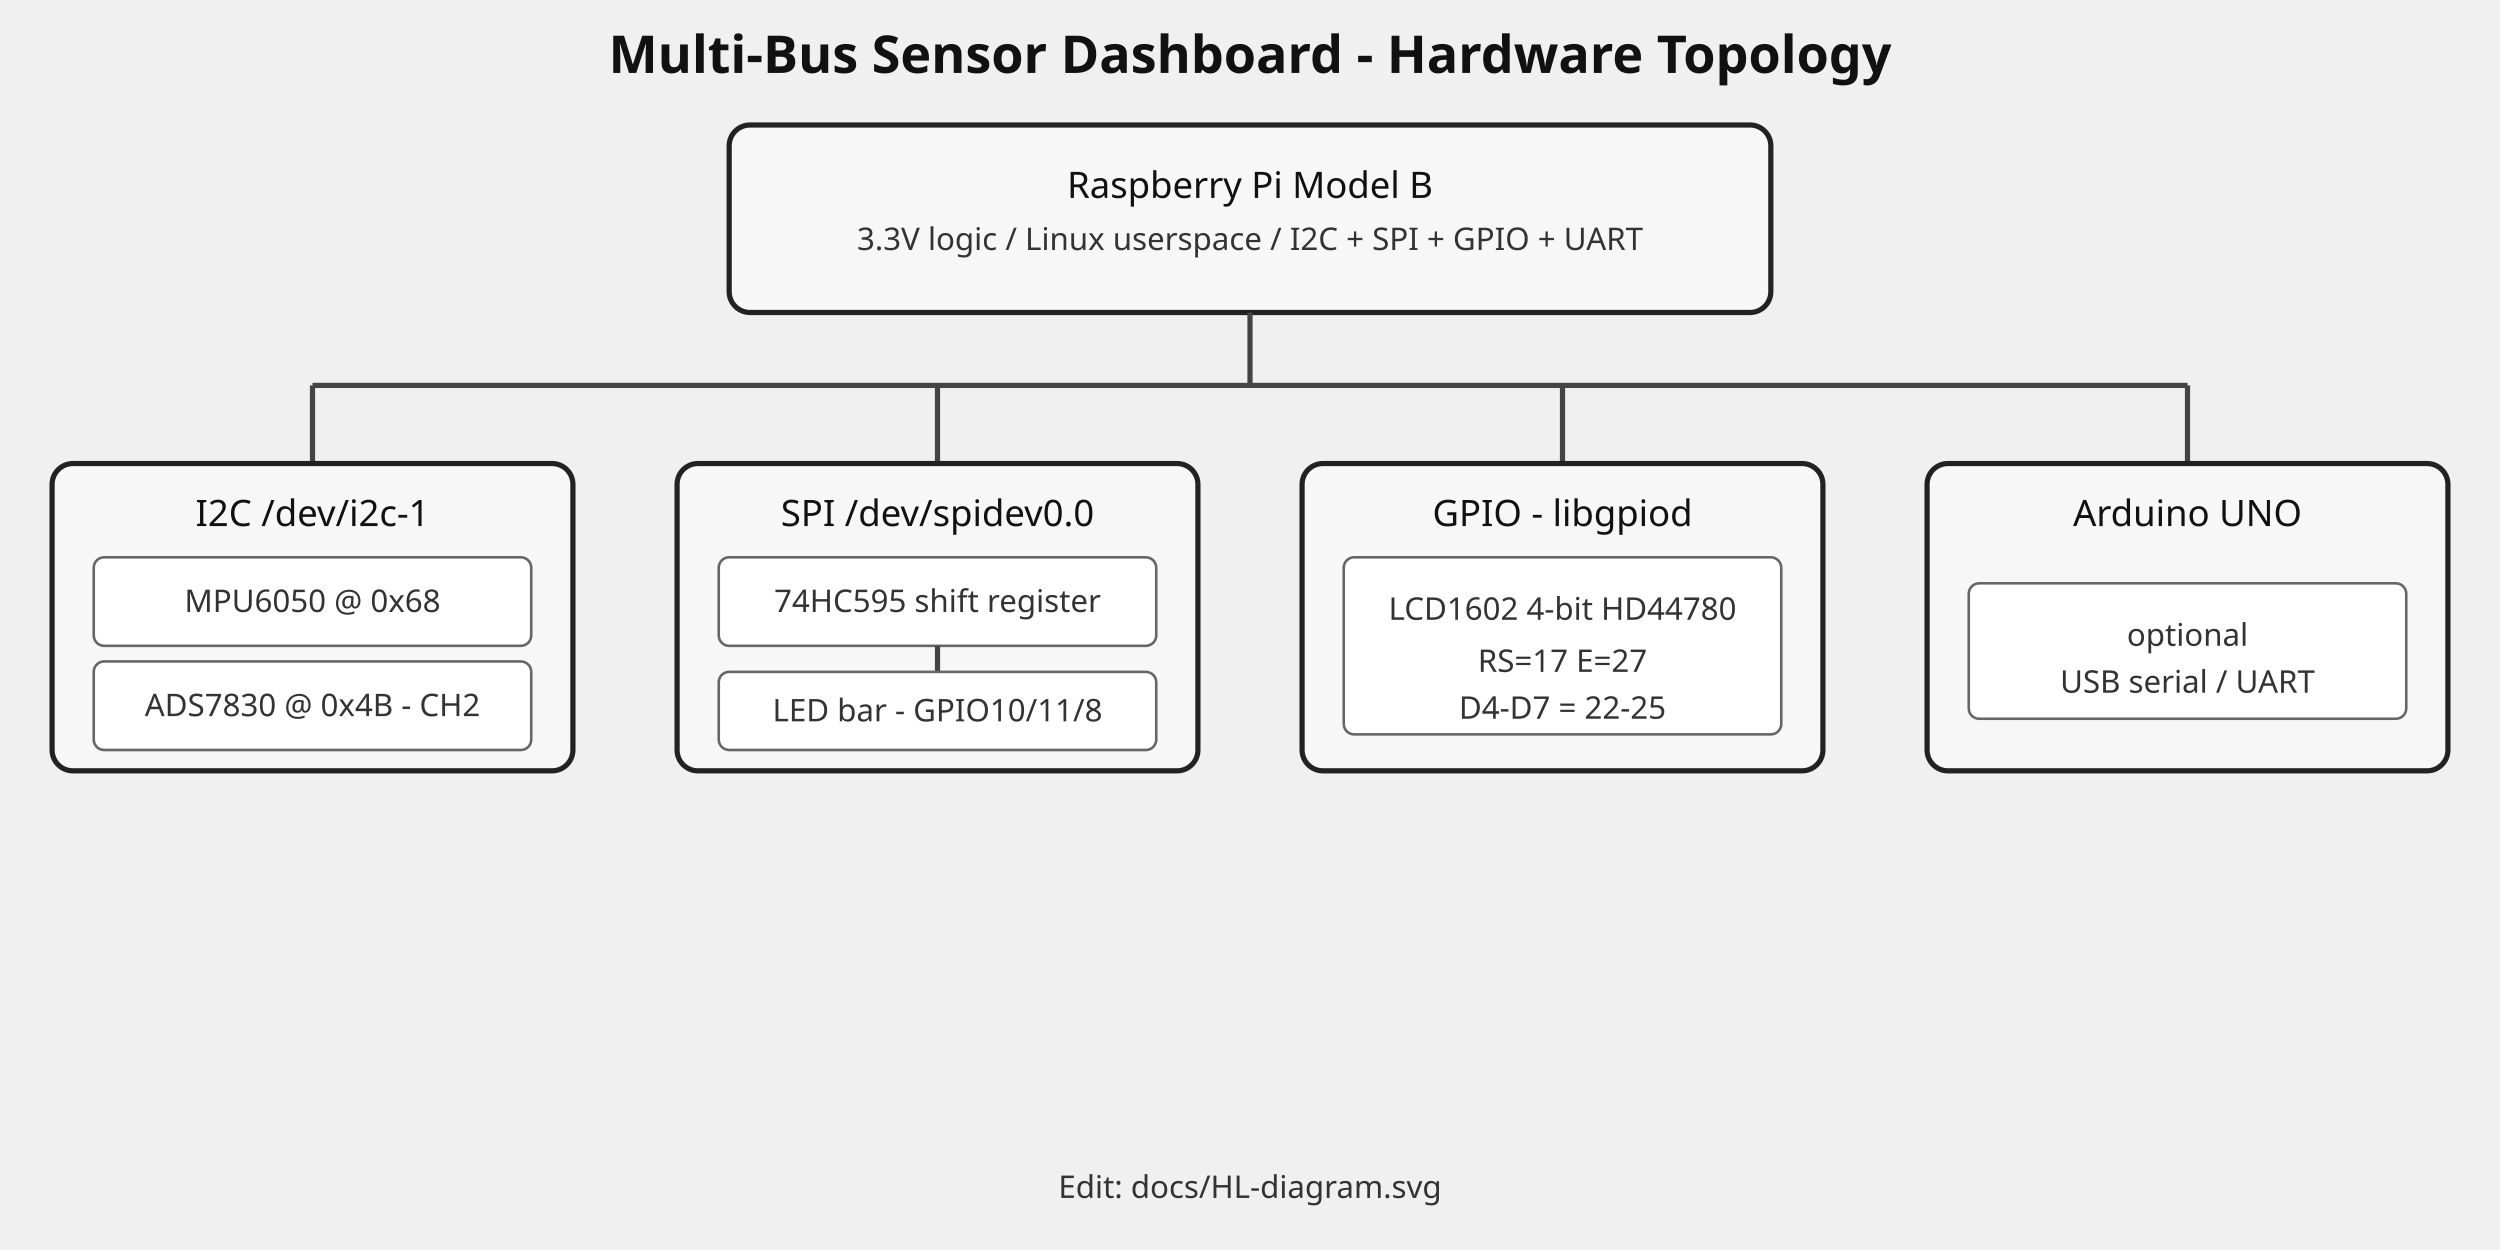
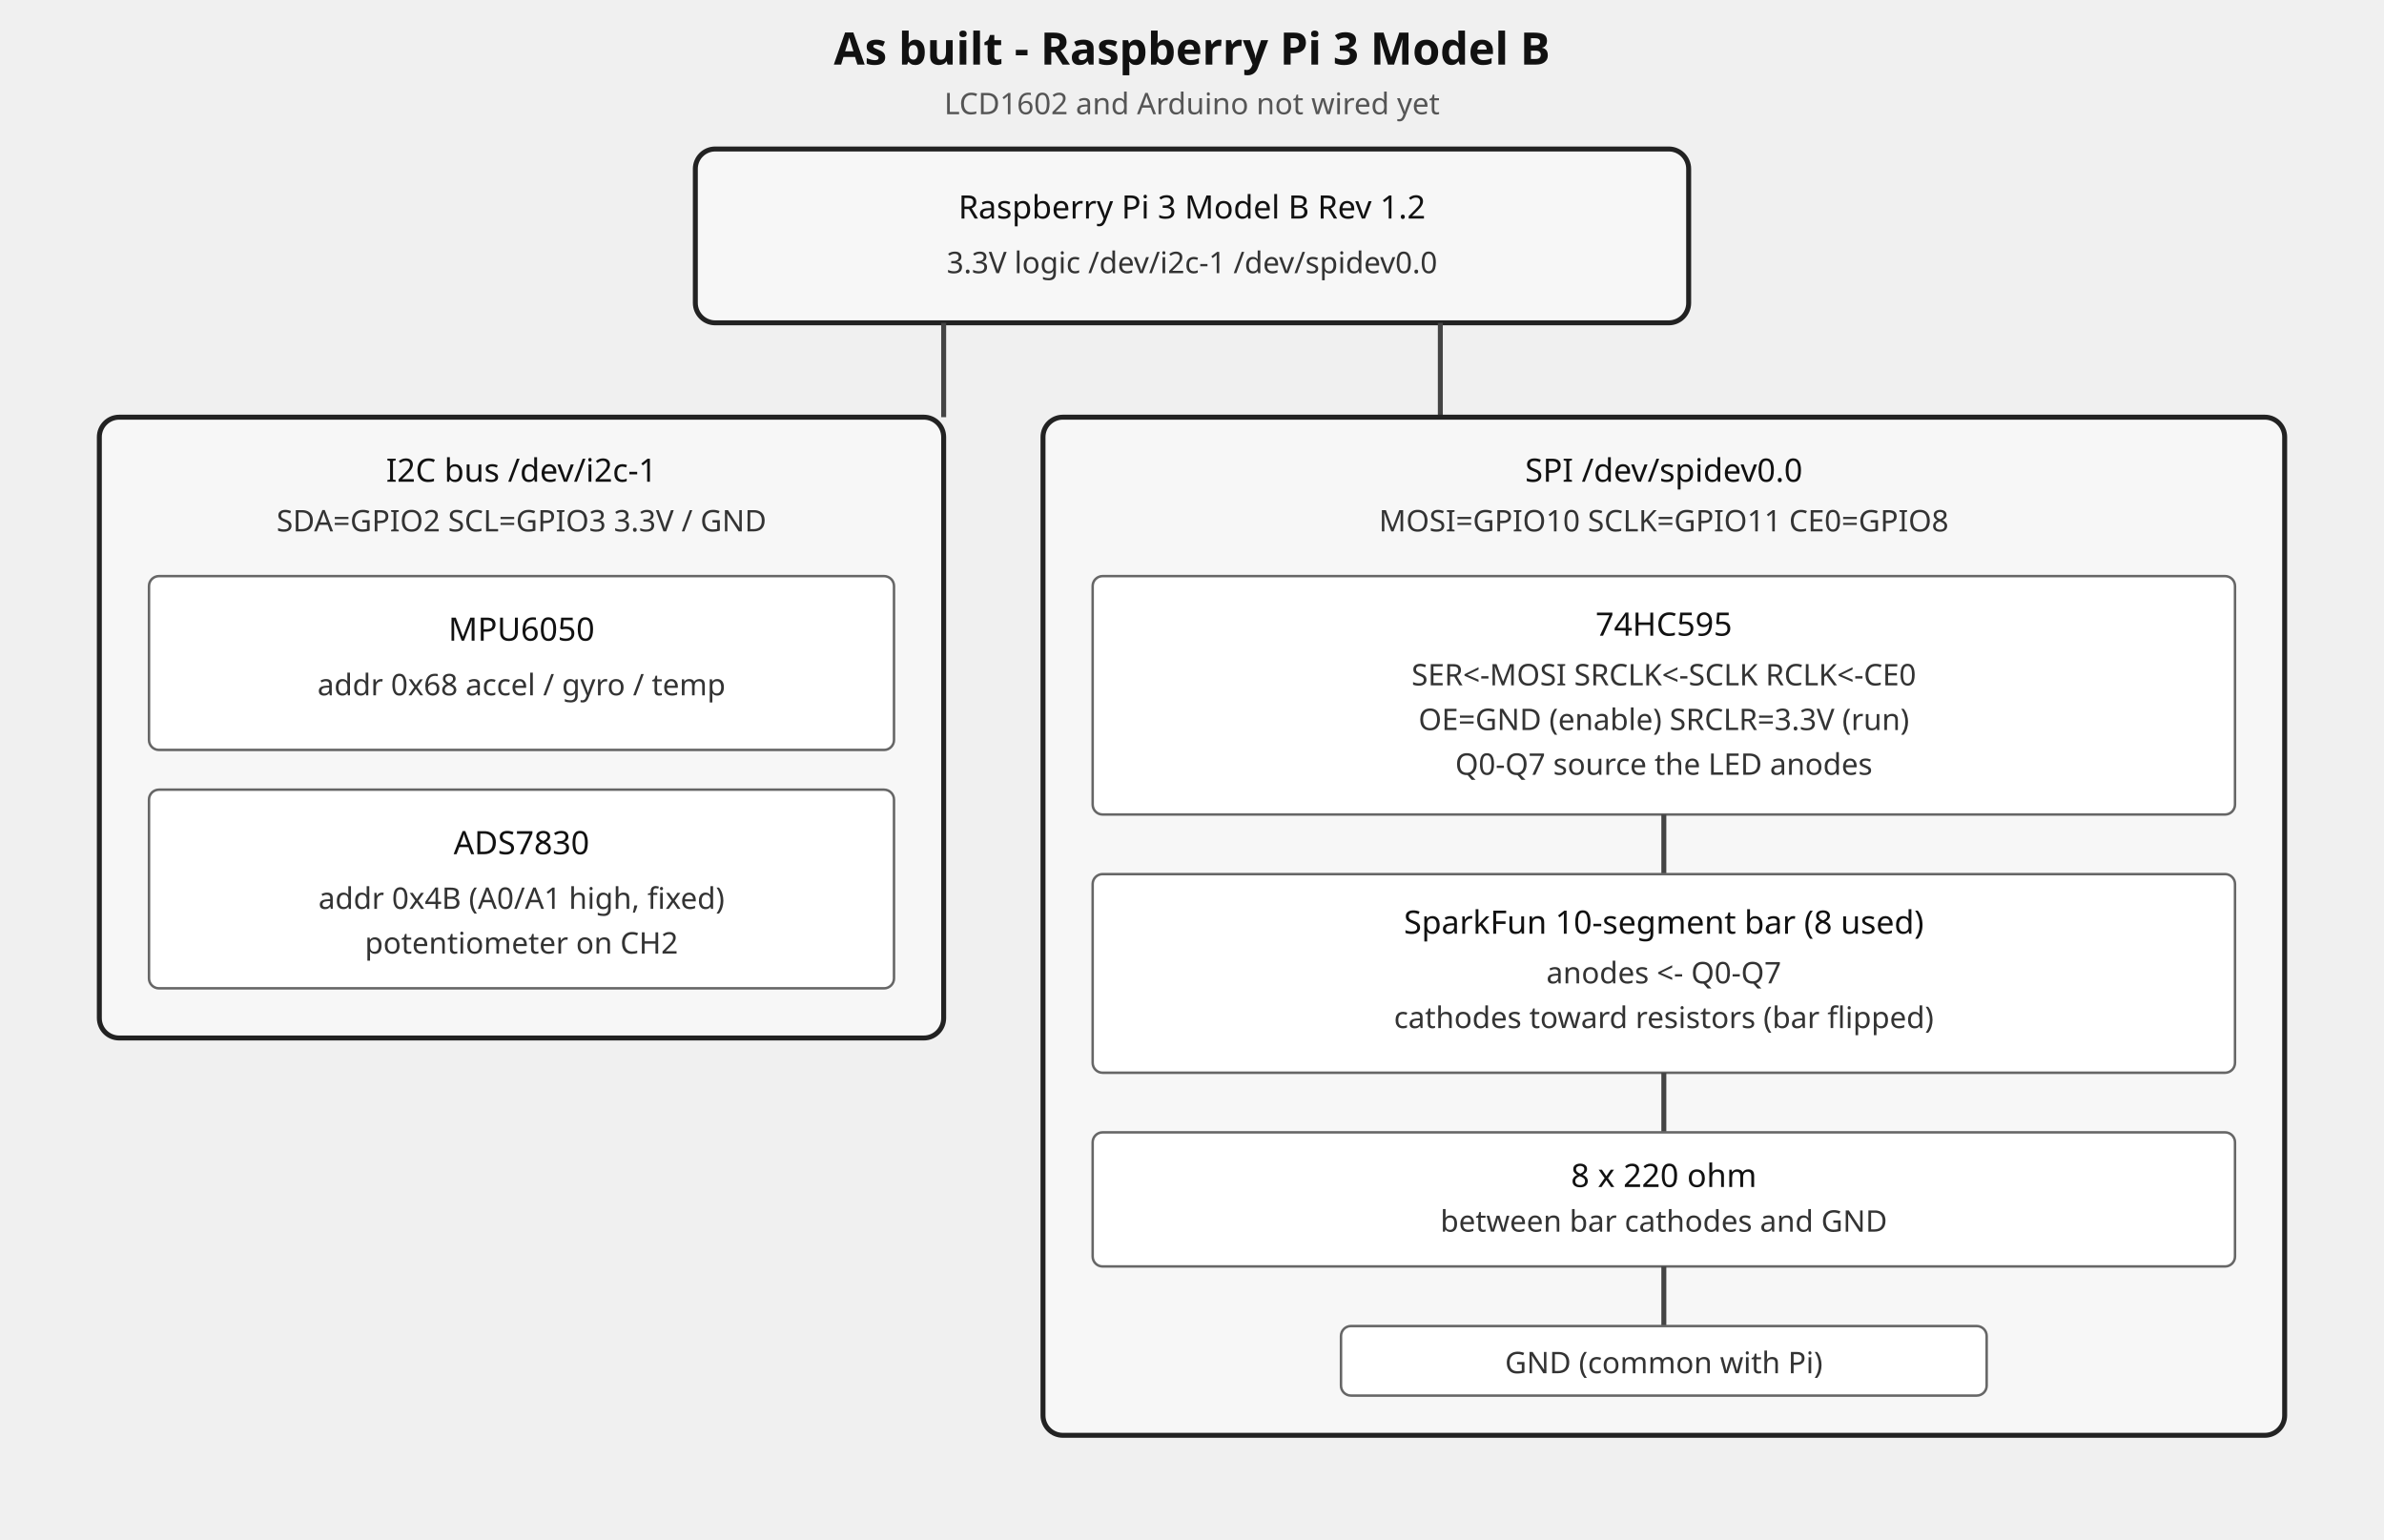
- <svg xmlns="http://www.w3.org/2000/svg" width="960" height="480" viewBox="0 0 960 480">
+ <svg xmlns="http://www.w3.org/2000/svg" width="960" height="620" viewBox="0 0 960 620">
  <defs>
    <style>
-       .title { font: bold 20px sans-serif; fill: #111; }
-       .label { font: 14px sans-serif; fill: #111; }
+       .title { font: bold 18px sans-serif; fill: #111; }
+       .label { font: 13px sans-serif; fill: #111; }
      .small { font: 12px sans-serif; fill: #333; }
+       .note { font: 12px sans-serif; fill: #555; }
      .box { fill: #f7f7f7; stroke: #222; stroke-width: 2; }
      .inner { fill: #fff; stroke: #666; stroke-width: 1; }
-       .bus { fill: none; stroke: #444; stroke-width: 2; }
-       .spine { fill: none; stroke: #444; stroke-width: 2; }
+       .line { fill: none; stroke: #444; stroke-width: 2; }
+       .muted { fill: #f7f7f7; stroke: #999; stroke-width: 1; stroke-dasharray: 6 4; }
+       .mutedt { font: 12px sans-serif; fill: #888; }
    </style>
  </defs>
-   <text x="480" y="28" text-anchor="middle" class="title">Multi-Bus Sensor Dashboard - Hardware Topology</text>
-   <rect x="280" y="48" width="400" height="72" rx="8" class="box" />
-   <text x="480" y="76" text-anchor="middle" class="label">Raspberry Pi Model B</text>
-   <text x="480" y="96" text-anchor="middle" class="small">3.3V logic / Linux userspace / I2C + SPI + GPIO + UART</text>
-   <line x1="120" y1="148" x2="840" y2="148" class="bus" />
-   <line x1="480" y1="120" x2="480" y2="148" class="spine" />
-   <line x1="120" y1="148" x2="120" y2="178" class="spine" />
-   <line x1="360" y1="148" x2="360" y2="178" class="spine" />
-   <line x1="600" y1="148" x2="600" y2="178" class="spine" />
-   <line x1="840" y1="148" x2="840" y2="178" class="spine" />
-   <rect x="20" y="178" width="200" height="118" rx="8" class="box" />
-   <text x="120" y="202" text-anchor="middle" class="label">I2C /dev/i2c-1</text>
-   <rect x="36" y="214" width="168" height="34" rx="4" class="inner" />
-   <text x="120" y="235" text-anchor="middle" class="small">MPU6050 @ 0x68</text>
-   <rect x="36" y="254" width="168" height="34" rx="4" class="inner" />
-   <text x="120" y="275" text-anchor="middle" class="small">ADS7830 @ 0x4B - CH2</text>
-   <rect x="260" y="178" width="200" height="118" rx="8" class="box" />
-   <text x="360" y="202" text-anchor="middle" class="label">SPI /dev/spidev0.0</text>
-   <rect x="276" y="214" width="168" height="34" rx="4" class="inner" />
-   <text x="360" y="235" text-anchor="middle" class="small">74HC595 shift register</text>
-   <line x1="360" y1="248" x2="360" y2="258" class="spine" />
-   <rect x="276" y="258" width="168" height="30" rx="4" class="inner" />
-   <text x="360" y="277" text-anchor="middle" class="small">LED bar - GPIO10/11/8</text>
-   <rect x="500" y="178" width="200" height="118" rx="8" class="box" />
-   <text x="600" y="202" text-anchor="middle" class="label">GPIO - libgpiod</text>
-   <rect x="516" y="214" width="168" height="68" rx="4" class="inner" />
-   <text x="600" y="238" text-anchor="middle" class="small">LCD1602 4-bit HD44780</text>
-   <text x="600" y="258" text-anchor="middle" class="small">RS=17 E=27</text>
-   <text x="600" y="276" text-anchor="middle" class="small">D4-D7 = 22-25</text>
-   <rect x="740" y="178" width="200" height="118" rx="8" class="box" />
-   <text x="840" y="202" text-anchor="middle" class="label">Arduino UNO</text>
-   <rect x="756" y="224" width="168" height="52" rx="4" class="inner" />
-   <text x="840" y="248" text-anchor="middle" class="small">optional</text>
-   <text x="840" y="266" text-anchor="middle" class="small">USB serial / UART</text>
-   <text x="480" y="460" text-anchor="middle" class="small">Edit: docs/HL-diagram.svg</text>
+   <text x="480" y="26" text-anchor="middle" class="title">As built - Raspberry Pi 3 Model B</text>
+   <text x="480" y="46" text-anchor="middle" class="note">LCD1602 and Arduino not wired yet</text>
+   <rect x="280" y="60" width="400" height="70" rx="8" class="box" />
+   <text x="480" y="88" text-anchor="middle" class="label">Raspberry Pi 3 Model B Rev 1.2</text>
+   <text x="480" y="110" text-anchor="middle" class="small">3.3V logic  /dev/i2c-1  /dev/spidev0.0</text>
+   <line x1="380" y1="130" x2="380" y2="168" class="line" />
+   <line x1="580" y1="130" x2="580" y2="168" class="line" />
+   <rect x="40" y="168" width="340" height="250" rx="8" class="box" />
+   <text x="210" y="194" text-anchor="middle" class="label">I2C bus  /dev/i2c-1</text>
+   <text x="210" y="214" text-anchor="middle" class="small">SDA=GPIO2   SCL=GPIO3   3.3V / GND</text>
+   <rect x="60" y="232" width="300" height="70" rx="4" class="inner" />
+   <text x="210" y="258" text-anchor="middle" class="label">MPU6050</text>
+   <text x="210" y="280" text-anchor="middle" class="small">addr 0x68   accel / gyro / temp</text>
+   <rect x="60" y="318" width="300" height="80" rx="4" class="inner" />
+   <text x="210" y="344" text-anchor="middle" class="label">ADS7830</text>
+   <text x="210" y="366" text-anchor="middle" class="small">addr 0x4B (A0/A1 high, fixed)</text>
+   <text x="210" y="384" text-anchor="middle" class="small">potentiometer on CH2</text>
+   <rect x="420" y="168" width="500" height="410" rx="8" class="box" />
+   <text x="670" y="194" text-anchor="middle" class="label">SPI  /dev/spidev0.0</text>
+   <text x="670" y="214" text-anchor="middle" class="small">MOSI=GPIO10  SCLK=GPIO11  CE0=GPIO8</text>
+   <rect x="440" y="232" width="460" height="96" rx="4" class="inner" />
+   <text x="670" y="256" text-anchor="middle" class="label">74HC595</text>
+   <text x="670" y="276" text-anchor="middle" class="small">SER&lt;-MOSI   SRCLK&lt;-SCLK   RCLK&lt;-CE0</text>
+   <text x="670" y="294" text-anchor="middle" class="small">OE=GND (enable)    SRCLR=3.3V (run)</text>
+   <text x="670" y="312" text-anchor="middle" class="small">Q0-Q7 source the LED anodes</text>
+   <line x1="670" y1="328" x2="670" y2="352" class="line" />
+   <rect x="440" y="352" width="460" height="80" rx="4" class="inner" />
+   <text x="670" y="376" text-anchor="middle" class="label">SparkFun 10-segment bar (8 used)</text>
+   <text x="670" y="396" text-anchor="middle" class="small">anodes &lt;- Q0-Q7</text>
+   <text x="670" y="414" text-anchor="middle" class="small">cathodes toward resistors (bar flipped)</text>
+   <line x1="670" y1="432" x2="670" y2="456" class="line" />
+   <rect x="440" y="456" width="460" height="54" rx="4" class="inner" />
+   <text x="670" y="478" text-anchor="middle" class="label">8 x 220 ohm</text>
+   <text x="670" y="496" text-anchor="middle" class="small">between bar cathodes and GND</text>
+   <line x1="670" y1="510" x2="670" y2="534" class="line" />
+   <rect x="540" y="534" width="260" height="28" rx="4" class="inner" />
+   <text x="670" y="553" text-anchor="middle" class="small">GND (common with Pi)</text>
</svg>
